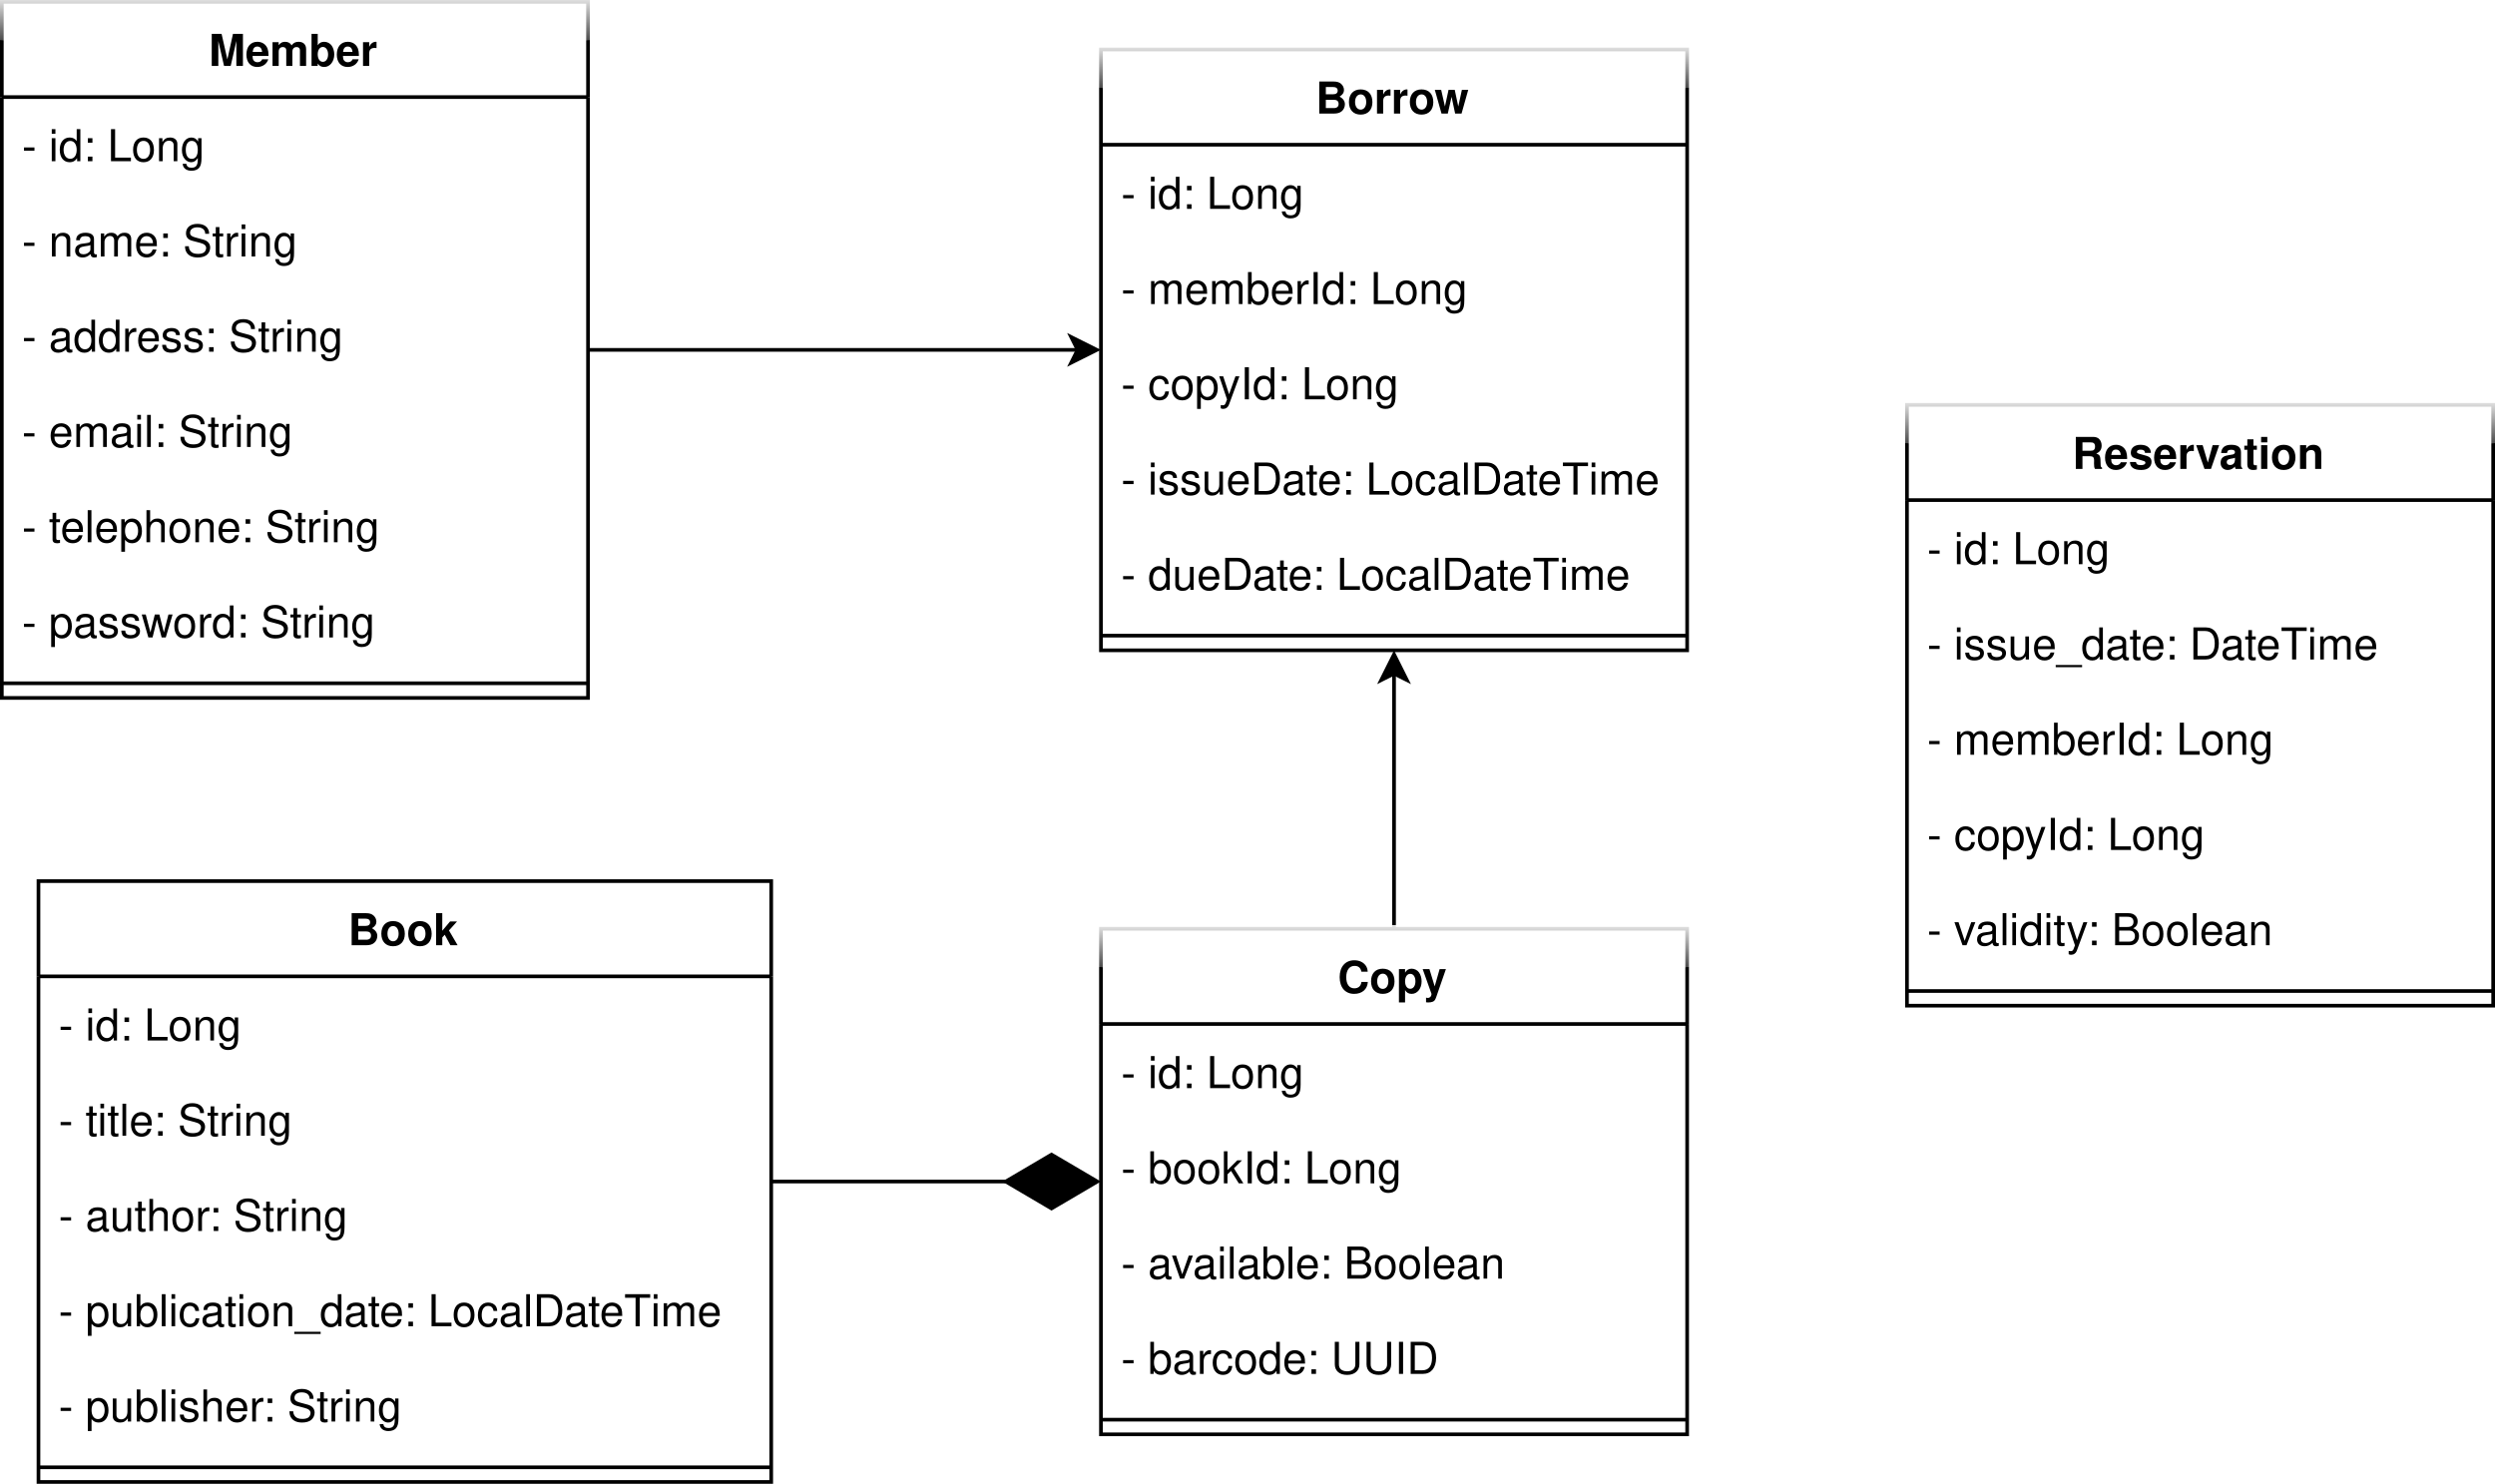
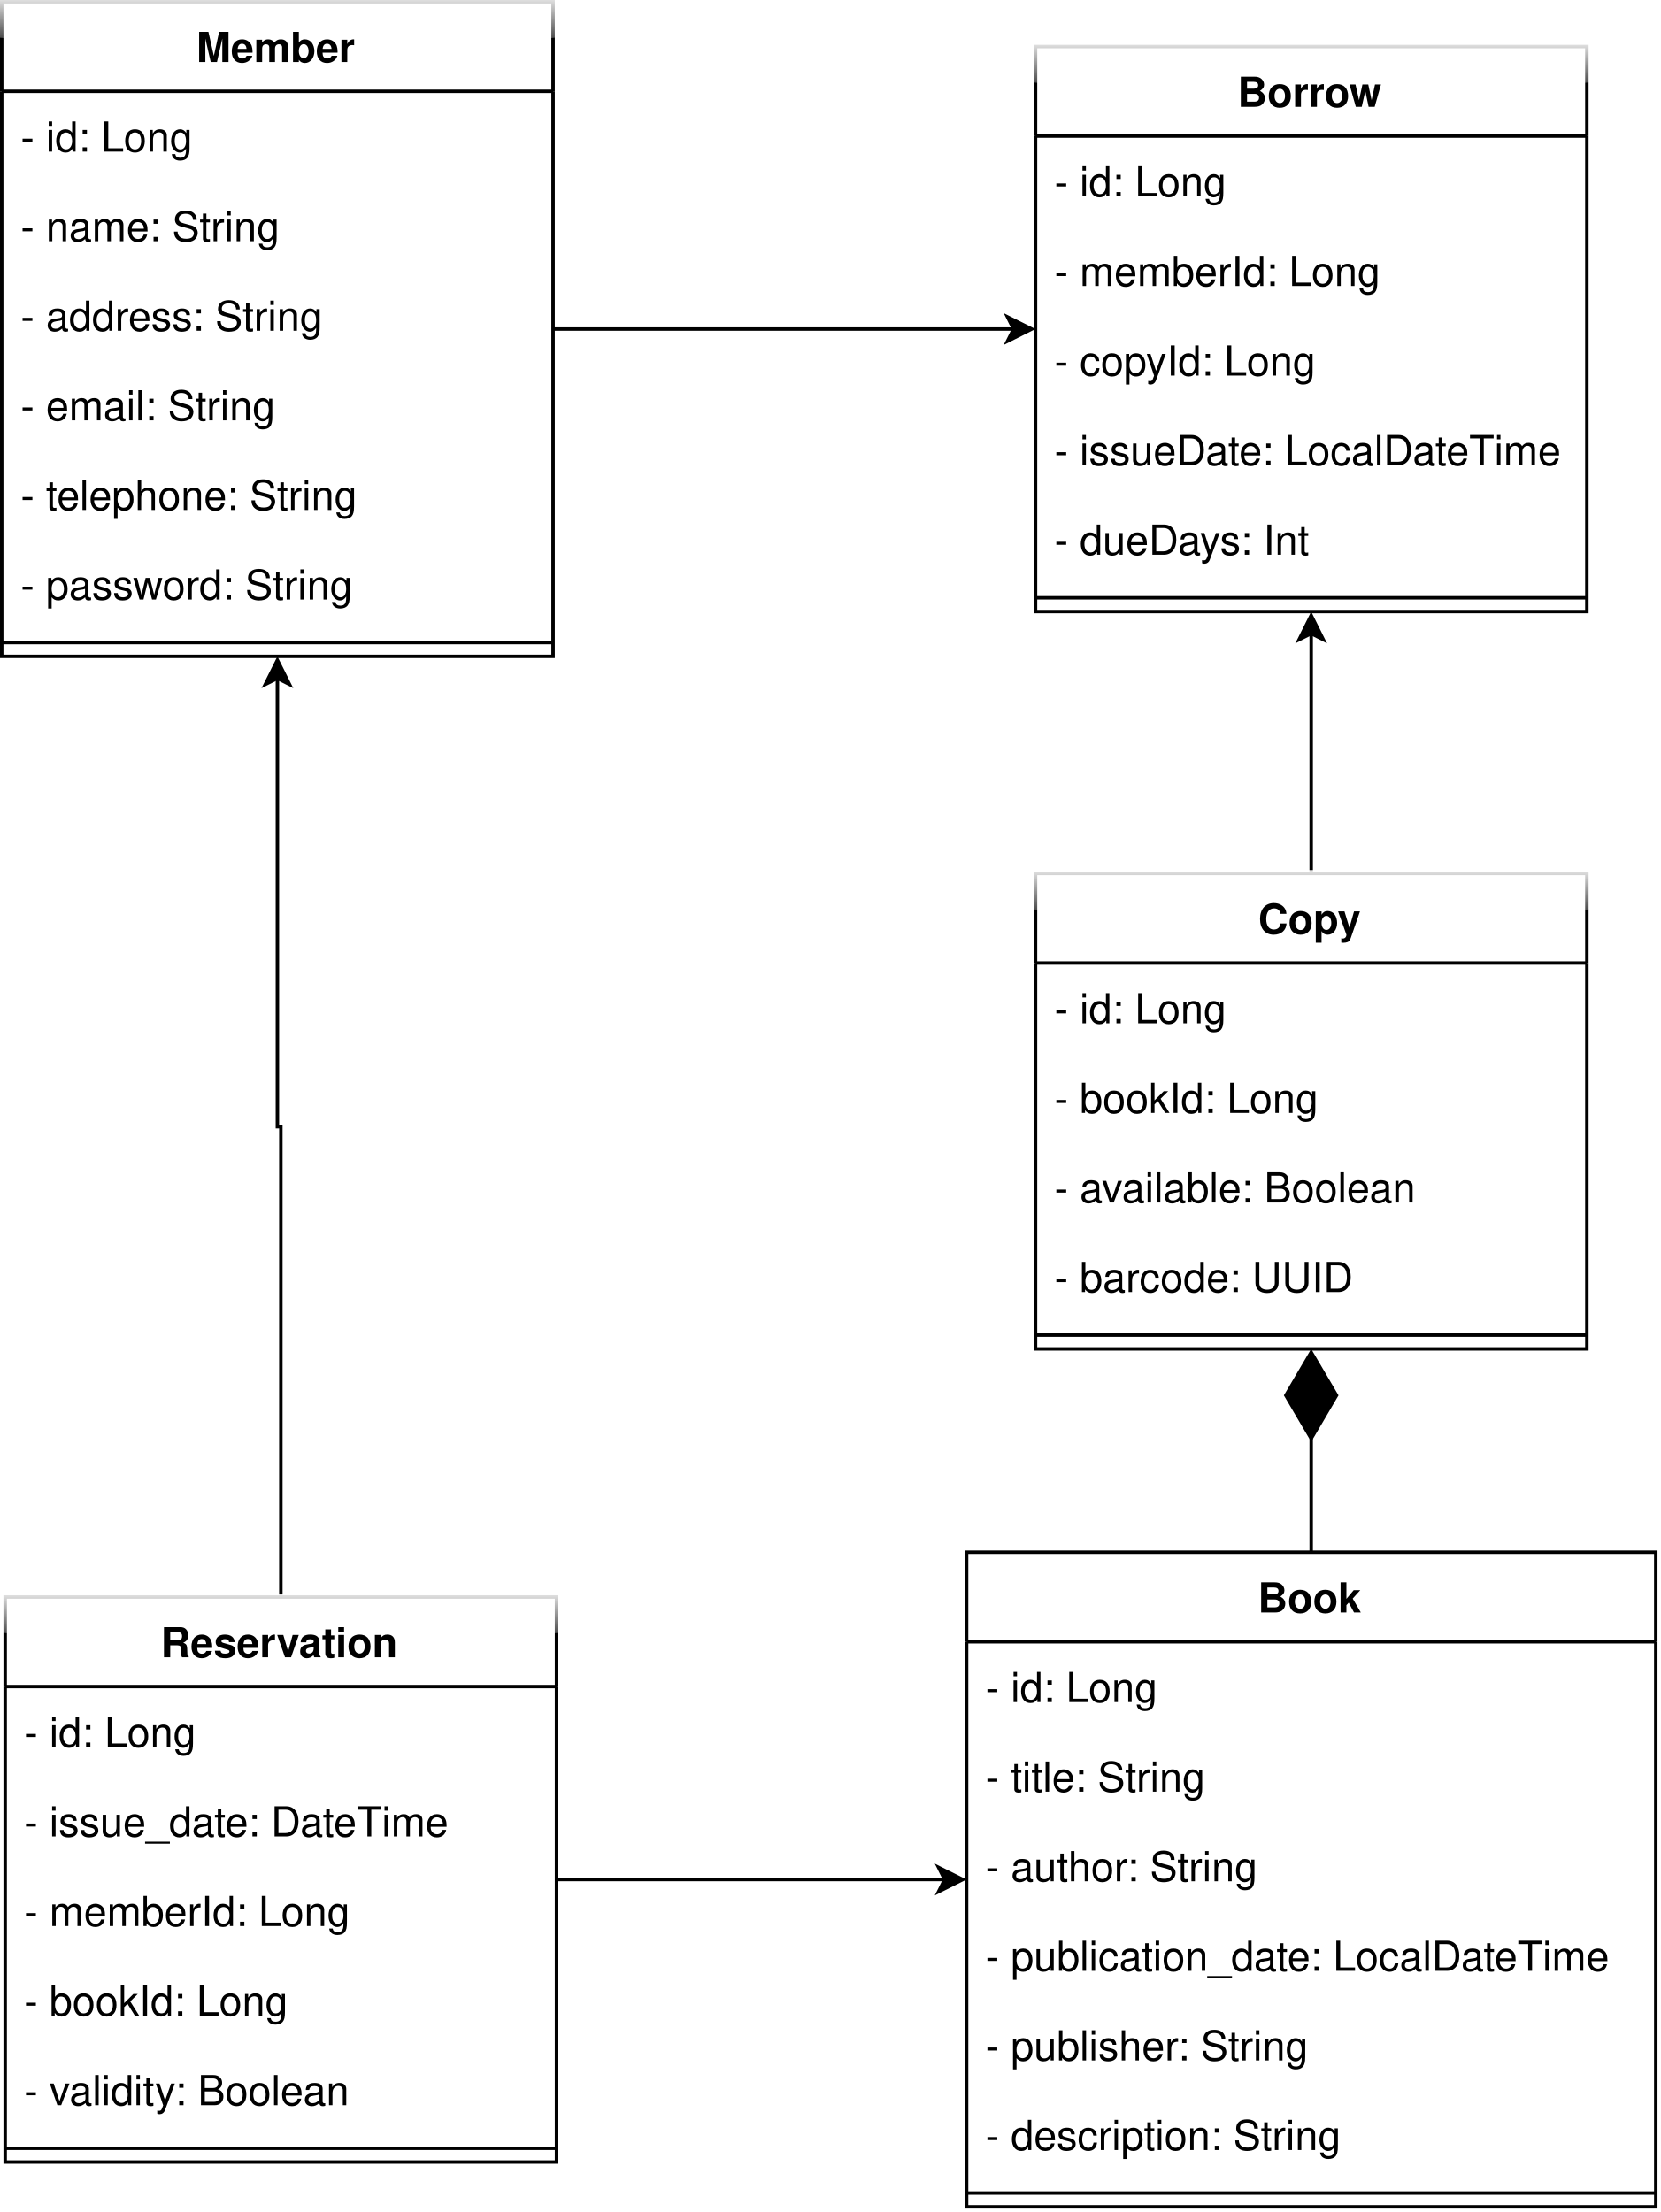
- <svg xmlns="http://www.w3.org/2000/svg" version="1.1" width="681px" viewBox="-0.5 -0.5 681 405" content="&lt;mxfile host=&quot;app.diagrams.net&quot; modified=&quot;2022-10-17T15:15:16.666Z&quot; agent=&quot;5.0 (X11)&quot; version=&quot;20.4.1&quot; etag=&quot;xwSGGDjx67qvkeOVM0mA&quot;&gt;&lt;diagram id=&quot;9g7IjRcHdRm3G5pKLM2G&quot; name=&quot;Page-1&quot;&gt;7Zxbd6o4FMc/TR+dJRcvfaza2xl7Vk9tp3P60hUllUwDYUK8nU8/AYKIiUo7EldnsparNZsQSPYvhP9m45nTD5bXFET+HfEgPrOb3vLMGZzZdqfV5X8TwyozWNZ5M7NMKfKErTCM0C8ojHm1GfJgXKrICMEMRWXjhIQhnLCSDVBKFuVqbwSXjxqBKZQMownAsvUZeczPrF27U9hvIJr6+ZGt9nm2JQB5ZdGT2AceWWyYnMszp08JYdm3YNmHOBm8fFyeb1fPePjevv72I/4bPPV+f/z+RyNr7Ooju6y7QGHIPt00Hbkvy2/Dm7sfD/PRxbJx+/LnXOzSnAM8E+PVI+Rd9Jet8kGMFyjAIOSl3hsJ2UhssXgZYDQN+fcJPzdIuWEOKUN8/C/EBkYibp34CHtDsCKzpAcxA5P3vNTzCUW/eLMAizb5ZsoESna7VGOU7MnNTW6lMOZ17vNhsbZMd2BZqjgEMROGCcEYRDEar7sRADpFYY8wRgJRqeKoC+8k3YbLDeaEF64hCSCjK15FbG2LQRczqtMU5UWBp53b/E00266YFmJKTNdNF27nX4TnP0CBJVHQELtc8P9DEk4lInhfWeopSt5hn2DCXT8ISYYIwnjLlFOC4RvbyUgcgQkKp8O0zsAtLA9iEBIT4fu+4XQe+sjzYJj4lzDAQObMxHMRQSFLB6nV4x8+lv3mb62zFj/xPi9bRZl/kuqU9UnI+wJQ6mrISVnAhJbeFIM4FozIQOydU4eBEARwxCsBkNc7uv/bSv8zxJIRTRAYMYoMBLVC0LJPDMG5EgIwY37iQ0OBFgo63RNT0FFSEM3GmDuJIRK+eoDBfGHgfhvw4iMKoMGiRiyspntiLrq7uYh9aC4Q2khwKt4t1kaCLZEgORyj1JGZw3PVZX3K2wH3G4aFex8T7w8aloSAIyPgKNyNwRjiexKj5FrGbTSru4XBIU+XUUYhnwGI1en1VsVbxO6/d7o7XDUbPxf01T8fWi+N8Gf/NWw4LcnJ0OM6WxT5UPlkSkKALwsrH/tZ6EFPjHxRZ0hSJyY+/AsythJKj99qkETrsSDXgdkxkwNtDFJ1SRaTGZ3APX7IYxRcbk4h29N9a4d7KMR8UZyXT+/48kxW6X0SrSSP/C9V+v6L7nEUu9PakuyWI01Hq62S7M4RJqSaCaPZj7kOW8cQ7UoEaluHLVdJwJiQ91tDgSYKFKq9NgpeBg+2/bTqfX+NHtto4Dzd31wpAripap8DhLNhTTjoEYIhCA0KdaKgkO56UVCvCGNAJ8QTIDw93Q4MBXVSoFLqmtcFI9B2CzQ9DCg0upKB2tSa+19Ua3brS6i1/DQ35t8dDMZcdRm9pkmvbck1t11xPq5zG44PhfoRW1mu8TrO8mI9LmaJrnJ5Xk+3r6PcbPWjthAE0MTRdVGgU7kpT9nZId08j19YYwOCLhB06jY1CGrhBgOu4Q0GujA4vXBzZOGWpuFADCM/daFhQRMLVQVcfSw4ShYi3vkFoZ5BQRsKiievmu8W5ZQcyeUmnlMrA92K94p1Pexz5JDCA4whnacZWfuEowkx1BVi6JRjDOvywRhDbVncTpUYg1krql4nnK8XWHDUgQUUxzO4kbdpUjZ10HDyAIOrDjAEaTDapAjo4uDk8QVXHV+YkGhlKNBFwenDC646vMCLyENsZTJF9LFw+vCC0ZRH1ZSfYKBqXKGuHAFFAmmPJO9bGw2p1pCSb6vKysppxW6nalrxMTSkmgr1ImGeUx9aJg7Q8aE8lRPISeX52eqXvoyA0MuBTiGp5kAdVjACQicFOmWkOqlwx9KQBJcG5p1g/URolZRqJNQRJs8AcRogdOpK9QnKdwxGV+7WlXUwcGpdacuvpUkIwNC7SKWmM/AQCEjoPfoomYF8wxXCuRLkpVwHJlN2I9W8nKuetV9f4rniLeE9bwrIrlG5onIuumjuPkGwkI72eVk6trYzl7NOib0Kl0oNua0DDWW9lhpK2Vj3UYULLxa/jZZVL35hzrn8Bw==&lt;/diagram&gt;&lt;/mxfile&gt;" style="cursor:pointer;max-width:100%;max-height:405px;">
+ <svg xmlns="http://www.w3.org/2000/svg" version="1.1" width="482px" height="642px" viewBox="-0.5 -0.5 482 642" content="&lt;mxfile host=&quot;app.diagrams.net&quot; modified=&quot;2022-11-09T14:59:19.188Z&quot; agent=&quot;5.0 (X11)&quot; version=&quot;20.4.1&quot; etag=&quot;roPNab0QH925FiRIZoYc&quot; type=&quot;device&quot;&gt;&lt;diagram id=&quot;bJ2FI2ZWpGQlU3_CwECT&quot; name=&quot;Page-1&quot;&gt;7ZxbV+M2EMc/DY/piS+5PZKE2zZsWQKlywtHxCJWkS1XVm776XdsyyTGSjA0VkpX53AgHsvCmvnJ0n8k58gZBMszjiL/knmYHtlNb3nkDI9s22134XdiWGWGXs/ODFNOvMxkrQ1j8gNLY1NaZ8TDcaGgYIwKEhWNExaGeCIKNsQ5WxSLPTFa/K8RmuKSYTxBtGy9I57wM2vX7qzt55hM/fw/W+1ediZAeWHZkthHHltsmJyTI2fAGRPZp2A5wDTxXe6Xu4vVHR09t8++fIv/Qbf932++/tnIKjt9zyUvTeA4FB+umo/d++WX0fnlt+v5+HjZuLj/ay4vac4RnUl/9Rl7lu0Vq9yJ8YIEFIVw1H9ioRjLMxYcI0qmIXyewL1hDoY55oKA/4/lCcEisE58Qr0RWrFZ0oJYoMlzftT3GSc/oFpEZZ1wmguJkt0ulBgnV4K5CVaOYyhzlbvFemW6RMtCwRGKhTRMGKUoisnjSzMCxKck7DMhWCALVfS6jE7SbLzcYE5G4QyzAAu+giLyrNOShMke1WrKKCzWfNq5zd9ksyeNSPaJ6Uvd67jDBxn6d2BglTBoyEuO4e+IhdMSEtBYkYaKs2c8YJRB7IchyxghlL4y5ZhQ/CS2QhJHaELC6SgtM3TXlmvphMTE4NonmnZEn3geDpMAM4EEyqKZhC5iJBSpk1p9+AG3DZq/tY5acOMDOLbWx/CTFOdiwEJoCyJprDGgssAJLv0pRXEsISkTsbNTvU2EJAAYrwRAXm7v8W8r4y+ISDyaIDAWnBgIaoWgZR8Ygp4SAjQTfhJDQ4EWCjrdA1PQUVIQzR4pBEkQFj54SOB8YIC4DeHwhgTYYFEjFlbTPTAX3e1cxD42DwhtJDgVZ4v7IKEzO7nqBbMh+uPaHbCoT06vOgrNkJAAIm/CSZQ8IQwLShZKMa6Kx3YWWoeeONolFkoBpyQNZBbwXIJbH4p2AHGjeB3emyT6w4ZVQsApI+Aowk3RI6ZXLCYZtUOelX2FwVuRLqJMQngaElHnE6BbcabY/fdBd0erZuP7gj/4vZF13wi/Dx7ChtMqBRl7U5xnBcBVPpuyENGTtRV8Pws97EnPr8uMWBrEJIZ/YyFWUvbDtJMlwl8EeVKg7M5dcjxmMz7BO9ye56cECH8sdrTWkjUmTdwZHo4pTJDmxbzT/qV6+fELT+ZVKSK/ZMpm9wC8p/RNp5i+cZpOqTtabVX6xtlDh1QzYfI3+5yTWftI4CgRqG0ctlwlAY+MPV8YCjRRoMjg1EbB/fDatm9X/a8P0U2bDJ3bq/PTLTNzNEeEZm5NOOgzRjEKDQp1oqBI4+hFQT0iPCI+YZ4E4fb2YmgoqJMCVdZG87hgBNp2gaaHAUW+RslAbWrN/R+oNbv1OdVaft8b/e8SB4+guoxe06TXXsm1VsXuWN9iu61ebS2qNSjjLI9f3GJG6CpP55fe9nmEm61edQ1RgE0aXRcFOoWb8padLcrN8+C5GhsQdIGgU7apQVDrNhyAhDcY6MLg8LrNKeu2dEcWpjjy0xAaFjSxUFW/1ceCo2QhgsYvGPcMCtpQUCy3a54tlndnlUJu0jm1MqBYfK8rnaPcfWN1ShHXls55lVTZY37HUeR33rMhZu/ZHLXvu7+077PecqhUmlNOpV3jGPN5uit1V8bEpNZqSq115XMvl9FW1Z0QbbcuSKrk1swcqer46Hy+hJqjTqiROJ7hja3rZte6DhoOnlhz1Ym1IF2DMTtjdHFw8Lyau2U/hNkfpZGCw6fVXHVaDQ6JR8TKbJDSx8Lh02oml7LXXMoHGKiaT6tra4xi3zQIdA49zUhITRLy9W76tk4JqYZCPUaY7RnvGSV2d7f/pJpU3rKtfu3V6Ae9HOjUkWoO1FmFCYtWhgJdFOhUkeqttFuGhiS3NDTfiqCfCK2KUo3ElrfhEyBWcufWBbTaYFAnBjrFpPqey/MEIyaricl9MXBoMWmXX8EsIYBD7zjVl87QIyhgoXfjk6QHwolTQnP5B0e5+Eu67MZacHEx+X2i7M2FYMUb8TtfgnnzHQtVKCovFsvqrhIEN/SiVdSLVr4GmVeRtVJetQ5pqSK380ZFmRtKFaVsvLRRhQscrr8UMiu+/mZN5+Qn&lt;/diagram&gt;&lt;/mxfile&gt;">
  <defs>
-     <clipPath id="mx-clip-14-271-192-26-0">
-       <rect x="14" y="271" width="192" height="26" />
-     </clipPath>
-     <clipPath id="mx-clip-14-297-192-26-0">
-       <rect x="14" y="297" width="192" height="26" />
-     </clipPath>
-     <clipPath id="mx-clip-14-323-192-26-0">
-       <rect x="14" y="323" width="192" height="26" />
-     </clipPath>
-     <clipPath id="mx-clip-14-349-192-26-0">
-       <rect x="14" y="349" width="192" height="26" />
-     </clipPath>
-     <clipPath id="mx-clip-14-375-192-26-0">
-       <rect x="14" y="375" width="192" height="26" />
+     <clipPath id="mx-clip-284-481-192-26-0">
+       <rect x="284" y="481" width="192" height="26" />
+     </clipPath>
+     <clipPath id="mx-clip-284-507-192-26-0">
+       <rect x="284" y="507" width="192" height="26" />
+     </clipPath>
+     <clipPath id="mx-clip-284-533-192-26-0">
+       <rect x="284" y="533" width="192" height="26" />
+     </clipPath>
+     <clipPath id="mx-clip-284-559-192-26-0">
+       <rect x="284" y="559" width="192" height="26" />
+     </clipPath>
+     <clipPath id="mx-clip-284-585-192-26-0">
+       <rect x="284" y="585" width="192" height="26" />
+     </clipPath>
+     <clipPath id="mx-clip-284-611-192-26-0">
+       <rect x="284" y="611" width="192" height="26" />
    </clipPath>
    <linearGradient x1="0%" y1="0%" x2="0%" y2="100%" id="mx-gradient-ffffff-0.9-ffffff-0.1-s-0">
      <stop offset="0%" style="stop-color: rgb(255, 255, 255); stop-opacity: 0.9;" />
      <stop offset="100%" style="stop-color: rgb(255, 255, 255); stop-opacity: 0.1;" />
    </linearGradient>
    <clipPath id="mx-clip-304-284-152-26-0">
      <rect x="304" y="284" width="152" height="26" />
    </clipPath>
    <clipPath id="mx-clip-304-310-152-26-0">
      <rect x="304" y="310" width="152" height="26" />
    </clipPath>
    <clipPath id="mx-clip-304-336-152-26-0">
      <rect x="304" y="336" width="152" height="26" />
    </clipPath>
    <clipPath id="mx-clip-304-362-152-26-0">
      <rect x="304" y="362" width="152" height="26" />
    </clipPath>
    <clipPath id="mx-clip-4-31-152-26-0">
      <rect x="4" y="31" width="152" height="26" />
    </clipPath>
    <clipPath id="mx-clip-4-57-152-26-0">
      <rect x="4" y="57" width="152" height="26" />
    </clipPath>
    <clipPath id="mx-clip-4-83-152-26-0">
      <rect x="4" y="83" width="152" height="26" />
    </clipPath>
    <clipPath id="mx-clip-4-109-152-26-0">
      <rect x="4" y="109" width="152" height="26" />
    </clipPath>
    <clipPath id="mx-clip-4-135-152-26-0">
      <rect x="4" y="135" width="152" height="26" />
    </clipPath>
    <clipPath id="mx-clip-4-161-152-26-0">
      <rect x="4" y="161" width="152" height="26" />
    </clipPath>
-     <clipPath id="mx-clip-524-141-152-26-0">
-       <rect x="524" y="141" width="152" height="26" />
-     </clipPath>
-     <clipPath id="mx-clip-524-167-152-26-0">
-       <rect x="524" y="167" width="152" height="26" />
-     </clipPath>
-     <clipPath id="mx-clip-524-193-152-26-0">
-       <rect x="524" y="193" width="152" height="26" />
-     </clipPath>
-     <clipPath id="mx-clip-524-219-152-26-0">
-       <rect x="524" y="219" width="152" height="26" />
-     </clipPath>
-     <clipPath id="mx-clip-524-245-152-26-0">
-       <rect x="524" y="245" width="152" height="26" />
+     <clipPath id="mx-clip-5-494-152-26-0">
+       <rect x="5" y="494" width="152" height="26" />
+     </clipPath>
+     <clipPath id="mx-clip-5-520-152-26-0">
+       <rect x="5" y="520" width="152" height="26" />
+     </clipPath>
+     <clipPath id="mx-clip-5-546-152-26-0">
+       <rect x="5" y="546" width="152" height="26" />
+     </clipPath>
+     <clipPath id="mx-clip-5-572-152-26-0">
+       <rect x="5" y="572" width="152" height="26" />
+     </clipPath>
+     <clipPath id="mx-clip-5-598-152-26-0">
+       <rect x="5" y="598" width="152" height="26" />
    </clipPath>
    <clipPath id="mx-clip-304-44-152-26-0">
      <rect x="304" y="44" width="152" height="26" />
    </clipPath>
    <clipPath id="mx-clip-304-70-152-26-0">
      <rect x="304" y="70" width="152" height="26" />
    </clipPath>
    <clipPath id="mx-clip-304-96-152-26-0">
      <rect x="304" y="96" width="152" height="26" />
    </clipPath>
    <clipPath id="mx-clip-304-122-152-26-0">
      <rect x="304" y="122" width="152" height="26" />
    </clipPath>
    <clipPath id="mx-clip-304-148-152-26-0">
      <rect x="304" y="148" width="152" height="26" />
    </clipPath>
  </defs>
  <g>
-     <path d="M 10 266 L 10 240 L 210 240 L 210 266" fill="rgb(255, 255, 255)" stroke="rgb(0, 0, 0)" stroke-miterlimit="10" pointer-events="all" />
-     <path d="M 10 266 L 10 404 L 210 404 L 210 266" fill="none" stroke="rgb(0, 0, 0)" stroke-miterlimit="10" pointer-events="none" />
-     <path d="M 10 266 L 210 266" fill="none" stroke="rgb(0, 0, 0)" stroke-miterlimit="10" pointer-events="none" />
-     <g fill="rgb(0, 0, 0)" font-family="Helvetica" font-weight="bold" pointer-events="none" text-anchor="middle" font-size="12px">
-       <text x="109.5" y="257.5">Book</text>
-     </g>
-     <g fill="rgb(0, 0, 0)" font-family="Helvetica" pointer-events="none" clip-path="url(#mx-clip-14-271-192-26-0)" font-size="12px">
-       <text x="15.5" y="283.5">- id: Long</text>
-     </g>
-     <g fill="rgb(0, 0, 0)" font-family="Helvetica" pointer-events="none" clip-path="url(#mx-clip-14-297-192-26-0)" font-size="12px">
-       <text x="15.5" y="309.5">- title: String</text>
-     </g>
-     <g fill="rgb(0, 0, 0)" font-family="Helvetica" pointer-events="none" clip-path="url(#mx-clip-14-323-192-26-0)" font-size="12px">
-       <text x="15.5" y="335.5">- author: String</text>
-     </g>
-     <g fill="rgb(0, 0, 0)" font-family="Helvetica" pointer-events="none" clip-path="url(#mx-clip-14-349-192-26-0)" font-size="12px">
-       <text x="15.5" y="361.5">- publication_date: LocalDateTime</text>
-     </g>
-     <g fill="rgb(0, 0, 0)" font-family="Helvetica" pointer-events="none" clip-path="url(#mx-clip-14-375-192-26-0)" font-size="12px">
-       <text x="15.5" y="387.5">- publisher: String</text>
-     </g>
-     <path d="M 10 400 L 210 400" fill="none" stroke="rgb(0, 0, 0)" stroke-miterlimit="10" pointer-events="none" />
+     <path d="M 280 476 L 280 450 L 480 450 L 480 476" fill="rgb(255, 255, 255)" stroke="rgb(0, 0, 0)" stroke-miterlimit="10" pointer-events="all" />
+     <path d="M 280 476 L 280 640 L 480 640 L 480 476" fill="none" stroke="rgb(0, 0, 0)" stroke-miterlimit="10" pointer-events="none" />
+     <path d="M 280 476 L 480 476" fill="none" stroke="rgb(0, 0, 0)" stroke-miterlimit="10" pointer-events="none" />
+     <g fill="rgb(0, 0, 0)" font-family="Helvetica" font-weight="bold" pointer-events="none" text-anchor="middle" font-size="12px">
+       <text x="379.5" y="467.5">Book</text>
+     </g>
+     <g fill="rgb(0, 0, 0)" font-family="Helvetica" pointer-events="none" clip-path="url(#mx-clip-284-481-192-26-0)" font-size="12px">
+       <text x="285.5" y="493.5">- id: Long</text>
+     </g>
+     <g fill="rgb(0, 0, 0)" font-family="Helvetica" pointer-events="none" clip-path="url(#mx-clip-284-507-192-26-0)" font-size="12px">
+       <text x="285.5" y="519.5">- title: String</text>
+     </g>
+     <g fill="rgb(0, 0, 0)" font-family="Helvetica" pointer-events="none" clip-path="url(#mx-clip-284-533-192-26-0)" font-size="12px">
+       <text x="285.5" y="545.5">- author: String</text>
+     </g>
+     <g fill="rgb(0, 0, 0)" font-family="Helvetica" pointer-events="none" clip-path="url(#mx-clip-284-559-192-26-0)" font-size="12px">
+       <text x="285.5" y="571.5">- publication_date: LocalDateTime</text>
+     </g>
+     <g fill="rgb(0, 0, 0)" font-family="Helvetica" pointer-events="none" clip-path="url(#mx-clip-284-585-192-26-0)" font-size="12px">
+       <text x="285.5" y="597.5">- publisher: String</text>
+     </g>
+     <g fill="rgb(0, 0, 0)" font-family="Helvetica" pointer-events="none" clip-path="url(#mx-clip-284-611-192-26-0)" font-size="12px">
+       <text x="285.5" y="623.5">- description: String</text>
+     </g>
+     <path d="M 280 636 L 480 636" fill="none" stroke="rgb(0, 0, 0)" stroke-miterlimit="10" pointer-events="none" />
    <path d="M 380 253 L 380 183.37" fill="none" stroke="rgb(0, 0, 0)" stroke-miterlimit="10" pointer-events="none" />
    <path d="M 380 178.12 L 383.5 185.12 L 380 183.37 L 376.5 185.12 Z" fill="rgb(0, 0, 0)" stroke="rgb(0, 0, 0)" stroke-miterlimit="10" pointer-events="none" />
    <path d="M 300 279 L 300 253 L 460 253 L 460 279" fill="rgb(255, 255, 255)" stroke="rgb(0, 0, 0)" stroke-miterlimit="10" pointer-events="none" />
    <path d="M 300 279 L 300 391 L 460 391 L 460 279" fill="none" stroke="rgb(0, 0, 0)" stroke-miterlimit="10" pointer-events="none" />
    <path d="M 300 279 L 460 279" fill="none" stroke="rgb(0, 0, 0)" stroke-miterlimit="10" pointer-events="none" />
    <path d="M 299 252 L 299 263.4 Q 380 271.2 461 263.4 L 461 252 Z" fill="url(#mx-gradient-ffffff-0.9-ffffff-0.1-s-0)" stroke="none" pointer-events="none" />
    <g fill="rgb(0, 0, 0)" font-family="Helvetica" font-weight="bold" pointer-events="none" text-anchor="middle" font-size="12px">
      <text x="379.5" y="270.5">Copy</text>
    </g>
    <g fill="rgb(0, 0, 0)" font-family="Helvetica" pointer-events="none" clip-path="url(#mx-clip-304-284-152-26-0)" font-size="12px">
      <text x="305.5" y="296.5">- id: Long</text>
    </g>
    <g fill="rgb(0, 0, 0)" font-family="Helvetica" pointer-events="none" clip-path="url(#mx-clip-304-310-152-26-0)" font-size="12px">
      <text x="305.5" y="322.5">- bookId: Long</text>
    </g>
    <g fill="rgb(0, 0, 0)" font-family="Helvetica" pointer-events="none" clip-path="url(#mx-clip-304-336-152-26-0)" font-size="12px">
      <text x="305.5" y="348.5">- available: Boolean</text>
    </g>
    <g fill="rgb(0, 0, 0)" font-family="Helvetica" pointer-events="none" clip-path="url(#mx-clip-304-362-152-26-0)" font-size="12px">
      <text x="305.5" y="374.5">- barcode: UUID</text>
    </g>
    <path d="M 300 387 L 460 387" fill="none" stroke="rgb(0, 0, 0)" stroke-miterlimit="10" pointer-events="none" />
    <path d="M 160 95 L 293.63 95" fill="none" stroke="rgb(0, 0, 0)" stroke-miterlimit="10" pointer-events="none" />
    <path d="M 298.88 95 L 291.88 98.5 L 293.63 95 L 291.88 91.5 Z" fill="rgb(0, 0, 0)" stroke="rgb(0, 0, 0)" stroke-miterlimit="10" pointer-events="none" />
    <path d="M 0 26 L 0 0 L 160 0 L 160 26" fill="rgb(255, 255, 255)" stroke="rgb(0, 0, 0)" stroke-miterlimit="10" pointer-events="none" />
    <path d="M 0 26 L 0 190 L 160 190 L 160 26" fill="none" stroke="rgb(0, 0, 0)" stroke-miterlimit="10" pointer-events="none" />
    <path d="M 0 26 L 160 26" fill="none" stroke="rgb(0, 0, 0)" stroke-miterlimit="10" pointer-events="none" />
    <path d="M -1 -1 L -1 10.4 Q 80 18.2 161 10.4 L 161 -1 Z" fill="url(#mx-gradient-ffffff-0.9-ffffff-0.1-s-0)" stroke="none" pointer-events="none" />
    <g fill="rgb(0, 0, 0)" font-family="Helvetica" font-weight="bold" pointer-events="none" text-anchor="middle" font-size="12px">
      <text x="79.5" y="17.5">Member</text>
    </g>
    <g fill="rgb(0, 0, 0)" font-family="Helvetica" pointer-events="none" clip-path="url(#mx-clip-4-31-152-26-0)" font-size="12px">
      <text x="5.5" y="43.5">- id: Long</text>
    </g>
    <g fill="rgb(0, 0, 0)" font-family="Helvetica" pointer-events="none" clip-path="url(#mx-clip-4-57-152-26-0)" font-size="12px">
      <text x="5.5" y="69.5">- name: String</text>
    </g>
    <g fill="rgb(0, 0, 0)" font-family="Helvetica" pointer-events="none" clip-path="url(#mx-clip-4-83-152-26-0)" font-size="12px">
      <text x="5.5" y="95.5">- address: String</text>
    </g>
    <g fill="rgb(0, 0, 0)" font-family="Helvetica" pointer-events="none" clip-path="url(#mx-clip-4-109-152-26-0)" font-size="12px">
      <text x="5.5" y="121.5">- email: String</text>
    </g>
    <g fill="rgb(0, 0, 0)" font-family="Helvetica" pointer-events="none" clip-path="url(#mx-clip-4-135-152-26-0)" font-size="12px">
      <text x="5.5" y="147.5">- telephone: String</text>
    </g>
    <g fill="rgb(0, 0, 0)" font-family="Helvetica" pointer-events="none" clip-path="url(#mx-clip-4-161-152-26-0)" font-size="12px">
      <text x="5.5" y="173.5">- password: String</text>
    </g>
    <path d="M 0 186 L 160 186" fill="none" stroke="rgb(0, 0, 0)" stroke-miterlimit="10" pointer-events="none" />
-     <path d="M 520 136 L 520 110 L 680 110 L 680 136" fill="rgb(255, 255, 255)" stroke="rgb(0, 0, 0)" stroke-miterlimit="10" pointer-events="none" />
-     <path d="M 520 136 L 520 274 L 680 274 L 680 136" fill="none" stroke="rgb(0, 0, 0)" stroke-miterlimit="10" pointer-events="none" />
-     <path d="M 520 136 L 680 136" fill="none" stroke="rgb(0, 0, 0)" stroke-miterlimit="10" pointer-events="none" />
-     <path d="M 519 109 L 519 120.4 Q 600 128.2 681 120.4 L 681 109 Z" fill="url(#mx-gradient-ffffff-0.9-ffffff-0.1-s-0)" stroke="none" pointer-events="none" />
-     <g fill="rgb(0, 0, 0)" font-family="Helvetica" font-weight="bold" pointer-events="none" text-anchor="middle" font-size="12px">
-       <text x="599.5" y="127.5">Reservation</text>
-     </g>
-     <g fill="rgb(0, 0, 0)" font-family="Helvetica" pointer-events="none" clip-path="url(#mx-clip-524-141-152-26-0)" font-size="12px">
-       <text x="525.5" y="153.5">- id: Long</text>
-     </g>
-     <g fill="rgb(0, 0, 0)" font-family="Helvetica" pointer-events="none" clip-path="url(#mx-clip-524-167-152-26-0)" font-size="12px">
-       <text x="525.5" y="179.5">- issue_date: DateTime</text>
-     </g>
-     <g fill="rgb(0, 0, 0)" font-family="Helvetica" pointer-events="none" clip-path="url(#mx-clip-524-193-152-26-0)" font-size="12px">
-       <text x="525.5" y="205.5">- memberId: Long</text>
-     </g>
-     <g fill="rgb(0, 0, 0)" font-family="Helvetica" pointer-events="none" clip-path="url(#mx-clip-524-219-152-26-0)" font-size="12px">
-       <text x="525.5" y="231.5">- copyId: Long</text>
-     </g>
-     <g fill="rgb(0, 0, 0)" font-family="Helvetica" pointer-events="none" clip-path="url(#mx-clip-524-245-152-26-0)" font-size="12px">
-       <text x="525.5" y="257.5">- validity: Boolean</text>
-     </g>
-     <path d="M 520 270 L 680 270" fill="none" stroke="rgb(0, 0, 0)" stroke-miterlimit="10" pointer-events="none" />
+     <path d="M 161 545 L 273.63 545" fill="none" stroke="rgb(0, 0, 0)" stroke-miterlimit="10" pointer-events="none" />
+     <path d="M 278.88 545 L 271.88 548.5 L 273.63 545 L 271.88 541.5 Z" fill="rgb(0, 0, 0)" stroke="rgb(0, 0, 0)" stroke-miterlimit="10" pointer-events="none" />
+     <path d="M 81 463 L 81 326.5 L 80 326.5 L 80 196.37" fill="none" stroke="rgb(0, 0, 0)" stroke-miterlimit="10" pointer-events="none" />
+     <path d="M 80 191.12 L 83.5 198.12 L 80 196.37 L 76.5 198.12 Z" fill="rgb(0, 0, 0)" stroke="rgb(0, 0, 0)" stroke-miterlimit="10" pointer-events="none" />
+     <path d="M 1 489 L 1 463 L 161 463 L 161 489" fill="rgb(255, 255, 255)" stroke="rgb(0, 0, 0)" stroke-miterlimit="10" pointer-events="none" />
+     <path d="M 1 489 L 1 627 L 161 627 L 161 489" fill="none" stroke="rgb(0, 0, 0)" stroke-miterlimit="10" pointer-events="none" />
+     <path d="M 1 489 L 161 489" fill="none" stroke="rgb(0, 0, 0)" stroke-miterlimit="10" pointer-events="none" />
+     <path d="M 0 462 L 0 473.4 Q 81 481.2 162 473.4 L 162 462 Z" fill="url(#mx-gradient-ffffff-0.9-ffffff-0.1-s-0)" stroke="none" pointer-events="none" />
+     <g fill="rgb(0, 0, 0)" font-family="Helvetica" font-weight="bold" pointer-events="none" text-anchor="middle" font-size="12px">
+       <text x="80.5" y="480.5">Reservation</text>
+     </g>
+     <g fill="rgb(0, 0, 0)" font-family="Helvetica" pointer-events="none" clip-path="url(#mx-clip-5-494-152-26-0)" font-size="12px">
+       <text x="6.5" y="506.5">- id: Long</text>
+     </g>
+     <g fill="rgb(0, 0, 0)" font-family="Helvetica" pointer-events="none" clip-path="url(#mx-clip-5-520-152-26-0)" font-size="12px">
+       <text x="6.5" y="532.5">- issue_date: DateTime</text>
+     </g>
+     <g fill="rgb(0, 0, 0)" font-family="Helvetica" pointer-events="none" clip-path="url(#mx-clip-5-546-152-26-0)" font-size="12px">
+       <text x="6.5" y="558.5">- memberId: Long</text>
+     </g>
+     <g fill="rgb(0, 0, 0)" font-family="Helvetica" pointer-events="none" clip-path="url(#mx-clip-5-572-152-26-0)" font-size="12px">
+       <text x="6.5" y="584.5">- bookId: Long</text>
+     </g>
+     <g fill="rgb(0, 0, 0)" font-family="Helvetica" pointer-events="none" clip-path="url(#mx-clip-5-598-152-26-0)" font-size="12px">
+       <text x="6.5" y="610.5">- validity: Boolean</text>
+     </g>
+     <path d="M 1 623 L 161 623" fill="none" stroke="rgb(0, 0, 0)" stroke-miterlimit="10" pointer-events="none" />
    <path d="M 300 39 L 300 13 L 460 13 L 460 39" fill="rgb(255, 255, 255)" stroke="rgb(0, 0, 0)" stroke-miterlimit="10" pointer-events="none" />
    <path d="M 300 39 L 300 177 L 460 177 L 460 39" fill="none" stroke="rgb(0, 0, 0)" stroke-miterlimit="10" pointer-events="none" />
    <path d="M 300 39 L 460 39" fill="none" stroke="rgb(0, 0, 0)" stroke-miterlimit="10" pointer-events="none" />
    <path d="M 299 12 L 299 23.4 Q 380 31.2 461 23.4 L 461 12 Z" fill="url(#mx-gradient-ffffff-0.9-ffffff-0.1-s-0)" stroke="none" pointer-events="none" />
    <g fill="rgb(0, 0, 0)" font-family="Helvetica" font-weight="bold" pointer-events="none" text-anchor="middle" font-size="12px">
      <text x="379.5" y="30.5">Borrow</text>
    </g>
    <g fill="rgb(0, 0, 0)" font-family="Helvetica" pointer-events="none" clip-path="url(#mx-clip-304-44-152-26-0)" font-size="12px">
      <text x="305.5" y="56.5">- id: Long</text>
    </g>
    <g fill="rgb(0, 0, 0)" font-family="Helvetica" pointer-events="none" clip-path="url(#mx-clip-304-70-152-26-0)" font-size="12px">
      <text x="305.5" y="82.5">- memberId: Long</text>
    </g>
    <g fill="rgb(0, 0, 0)" font-family="Helvetica" pointer-events="none" clip-path="url(#mx-clip-304-96-152-26-0)" font-size="12px">
      <text x="305.5" y="108.5">- copyId: Long</text>
    </g>
    <g fill="rgb(0, 0, 0)" font-family="Helvetica" pointer-events="none" clip-path="url(#mx-clip-304-122-152-26-0)" font-size="12px">
      <text x="305.5" y="134.5">- issueDate: LocalDateTime</text>
    </g>
    <g fill="rgb(0, 0, 0)" font-family="Helvetica" pointer-events="none" clip-path="url(#mx-clip-304-148-152-26-0)" font-size="12px">
-       <text x="305.5" y="160.5">- dueDate: LocalDateTime</text>
+       <text x="305.5" y="160.5">- dueDays: Int</text>
    </g>
    <path d="M 300 173 L 460 173" fill="none" stroke="rgb(0, 0, 0)" stroke-miterlimit="10" pointer-events="none" />
-     <path d="M 210 322 L 274.01 322" fill="none" stroke="rgb(0, 0, 0)" stroke-miterlimit="10" pointer-events="none" />
-     <path d="M 299.01 322 L 286.51 329.35 L 274.01 322 L 286.51 314.65 Z" fill="rgb(0, 0, 0)" stroke="rgb(0, 0, 0)" stroke-miterlimit="10" pointer-events="none" />
+     <path d="M 380 450 L 380 416.99" fill="none" stroke="rgb(0, 0, 0)" stroke-miterlimit="10" pointer-events="none" />
+     <path d="M 380 391.99 L 387.35 404.49 L 380 416.99 L 372.65 404.49 Z" fill="rgb(0, 0, 0)" stroke="rgb(0, 0, 0)" stroke-miterlimit="10" pointer-events="none" />
  </g>
</svg>
